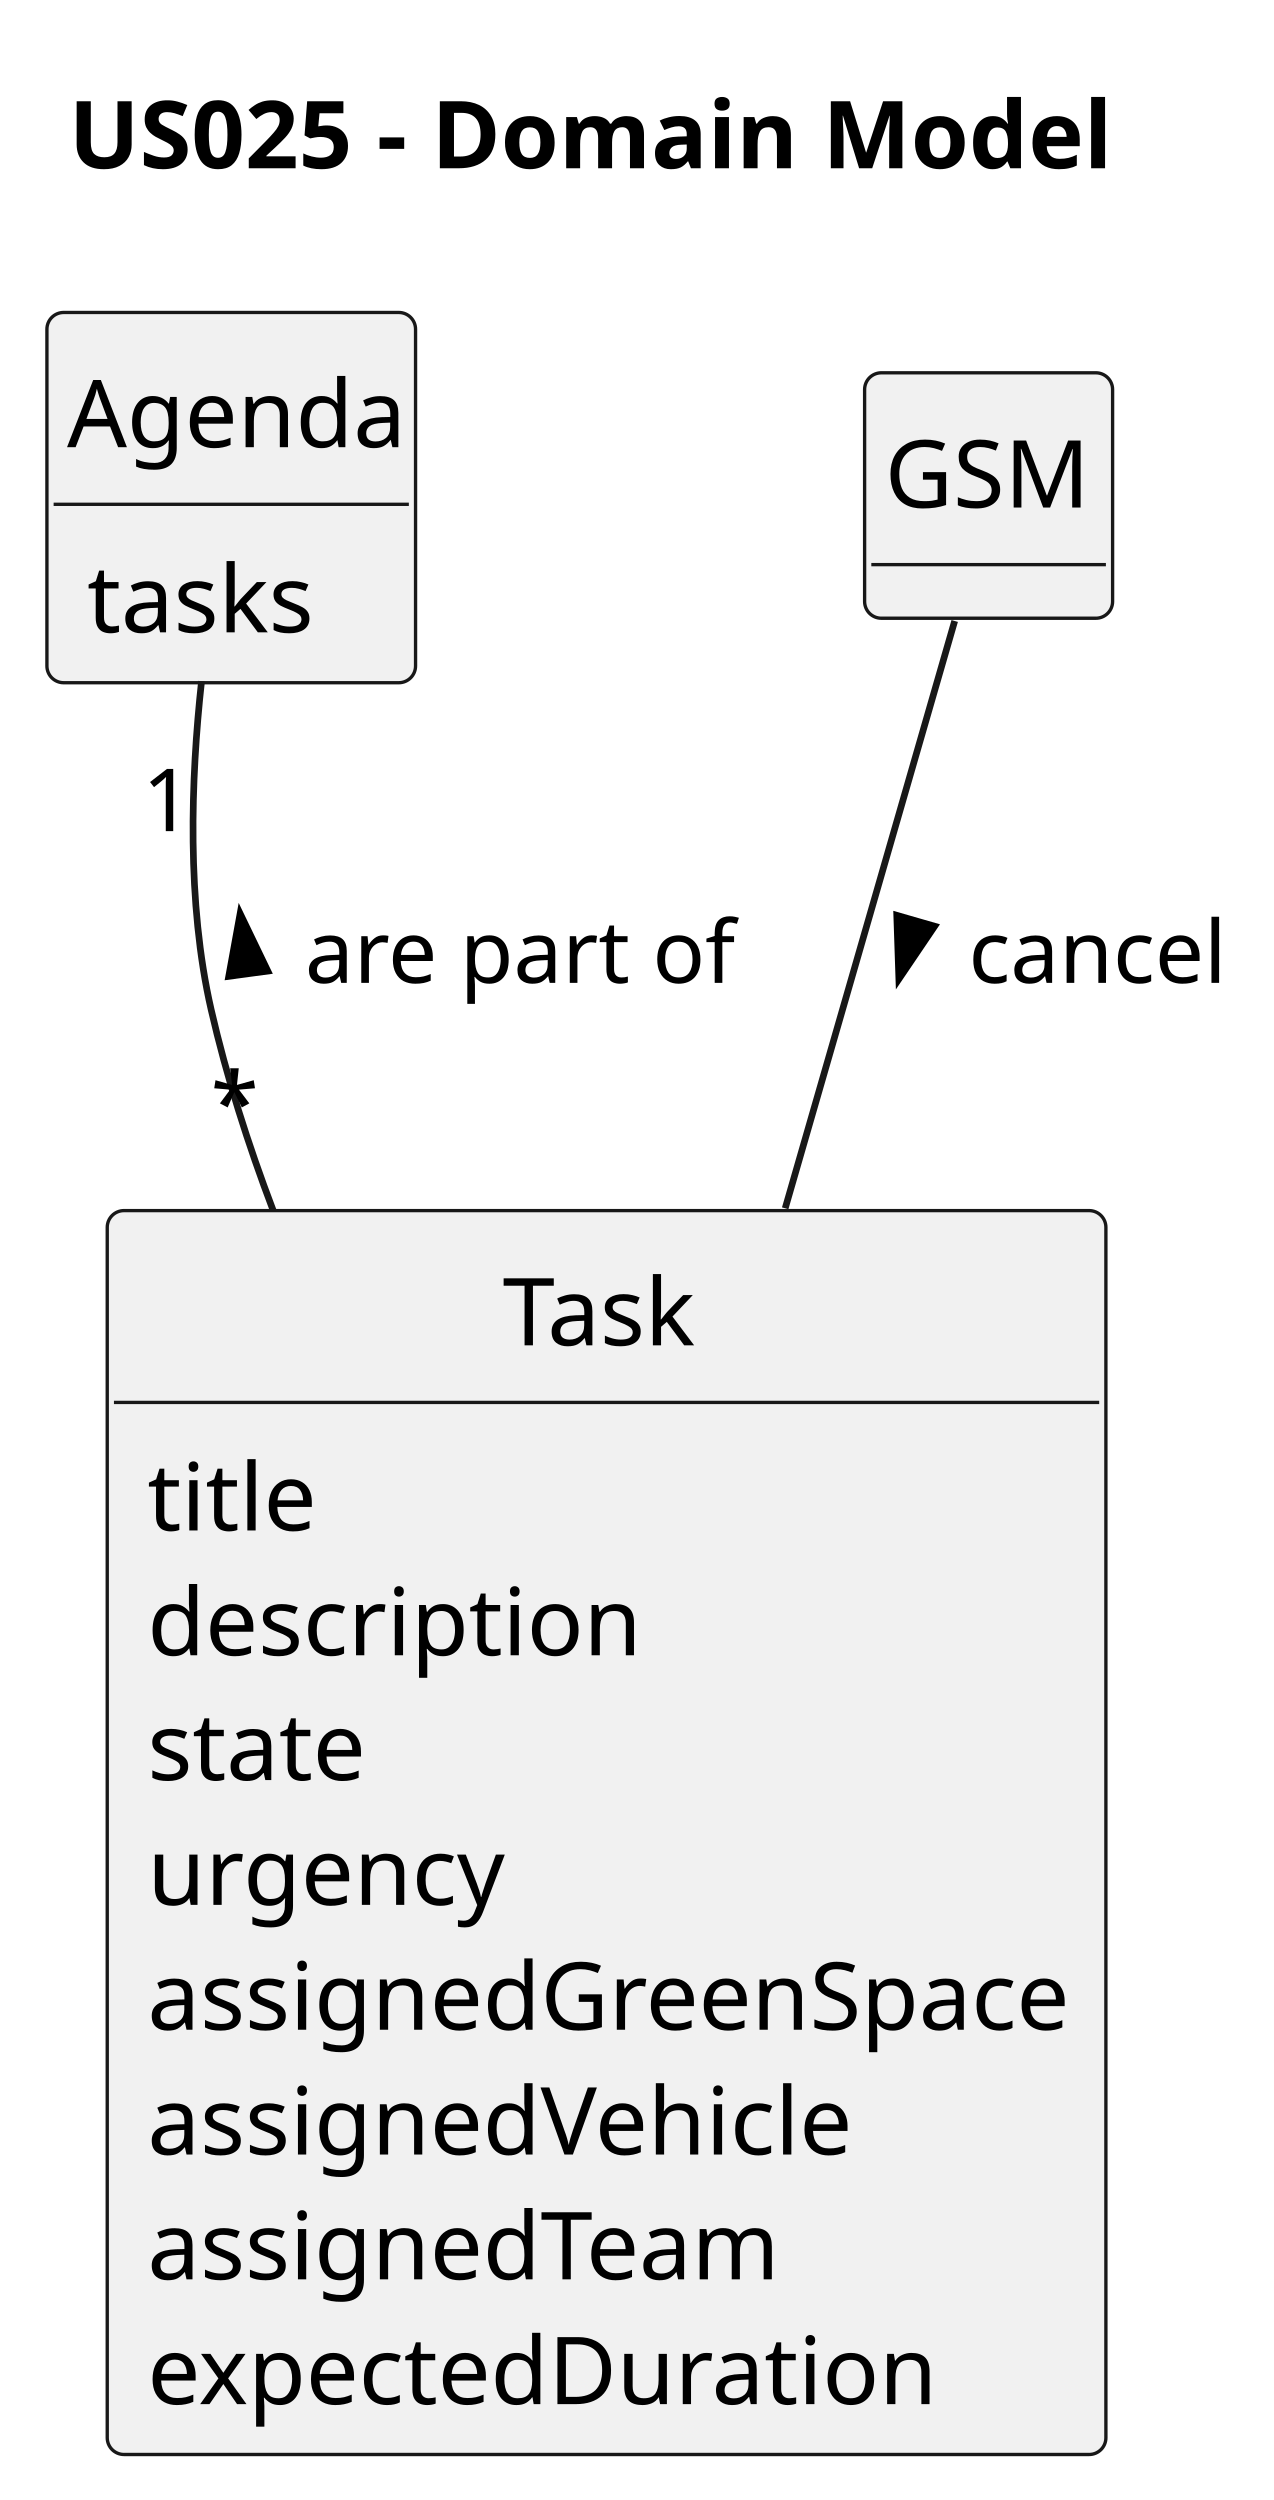
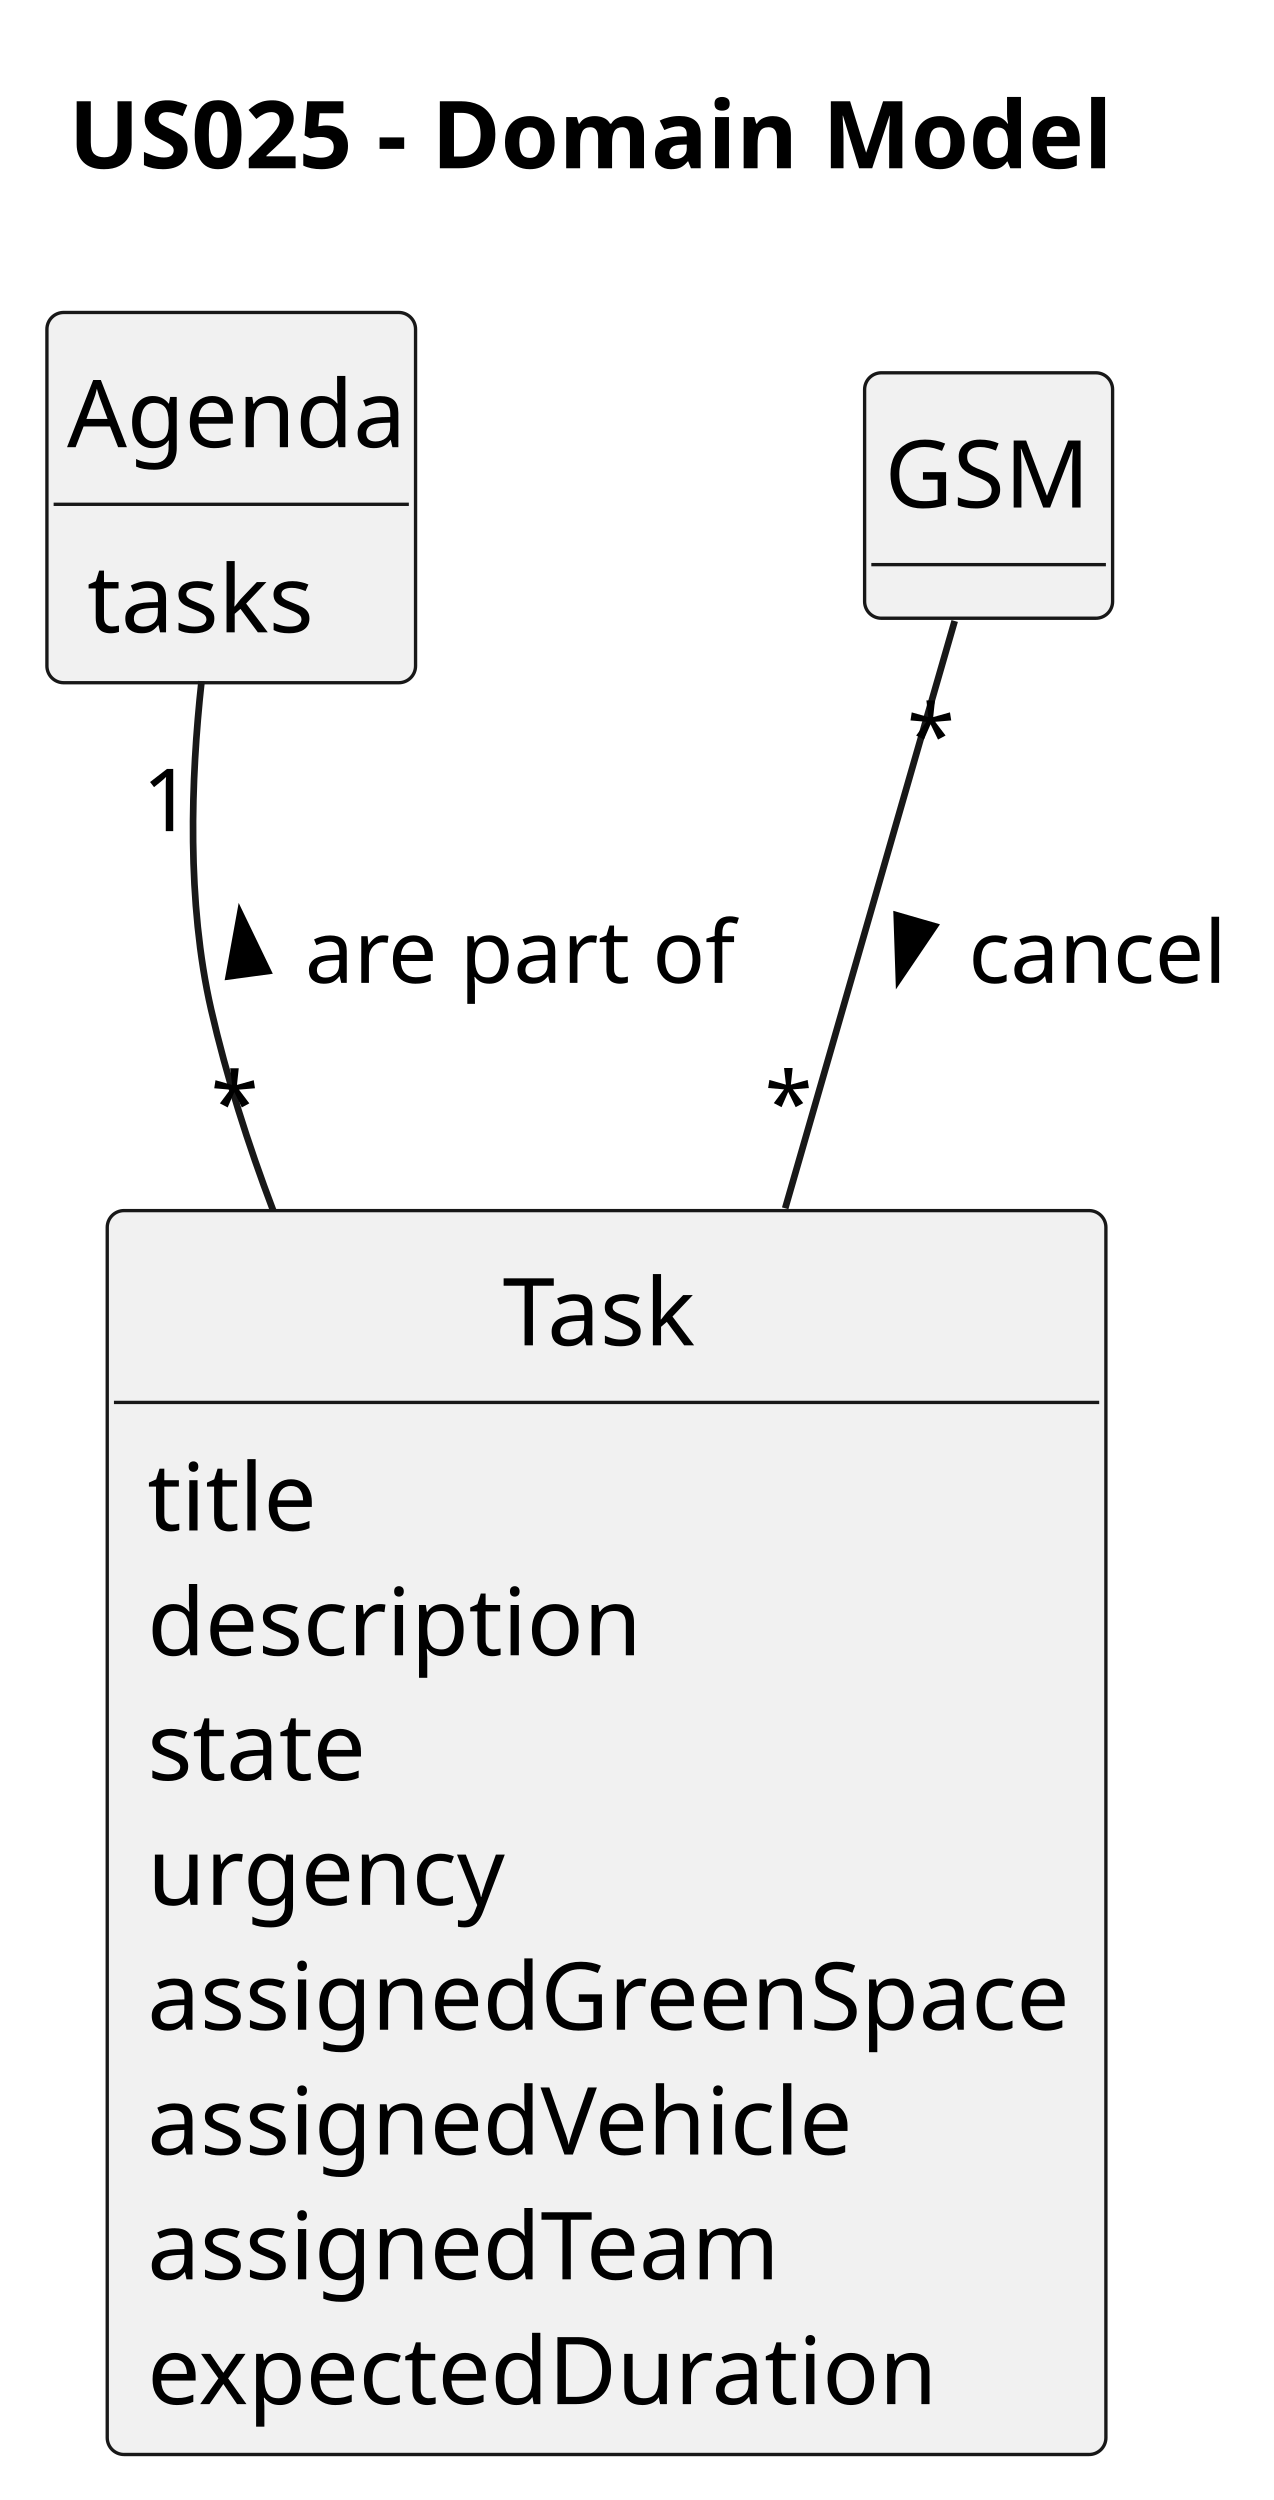
<svg xmlns="http://www.w3.org/2000/svg" contentStyleType="text/css" height="373px" preserveAspectRatio="none" style="width:190px;height:373px;background:#FFFFFF;" version="1.1" viewBox="0 0 190 373" width="190px" zoomAndPan="magnify">
  <defs />
  <g>
    <text fill="#000000" font-family="sans-serif" font-size="14" font-weight="bold" lengthAdjust="spacing" textLength="156" x="10.25" y="25.107">US025 - Domain Model</text>
    <g id="elem_Agenda">
      <rect codeLine="20" fill="#F1F1F1" height="55.242" id="Agenda" rx="2.5" ry="2.5" style="stroke:#181818;stroke-width:0.5;" width="55" x="7" y="46.621" />
      <text fill="#000000" font-family="sans-serif" font-size="14" lengthAdjust="spacing" textLength="49" x="10" y="66.728">Agenda</text>
      <line style="stroke:#181818;stroke-width:0.5;" x1="8" x2="61" y1="75.242" y2="75.242" />
      <text fill="#000000" font-family="sans-serif" font-size="14" lengthAdjust="spacing" textLength="33" x="13" y="94.35">tasks</text>
    </g>
    <g id="elem_Task">
      <rect codeLine="24" fill="#F1F1F1" height="185.59" id="Task" rx="2.5" ry="2.5" style="stroke:#181818;stroke-width:0.5;" width="149" x="16" y="180.621" />
      <text fill="#000000" font-family="sans-serif" font-size="14" lengthAdjust="spacing" textLength="31" x="75" y="200.728">Task</text>
      <line style="stroke:#181818;stroke-width:0.5;" x1="17" x2="164" y1="209.242" y2="209.242" />
      <text fill="#000000" font-family="sans-serif" font-size="14" lengthAdjust="spacing" textLength="22" x="22" y="228.35">title</text>
      <text fill="#000000" font-family="sans-serif" font-size="14" lengthAdjust="spacing" textLength="69" x="22" y="246.971">description</text>
      <text fill="#000000" font-family="sans-serif" font-size="14" lengthAdjust="spacing" textLength="31" x="22" y="265.592">state</text>
      <text fill="#000000" font-family="sans-serif" font-size="14" lengthAdjust="spacing" textLength="51" x="22" y="284.213">urgency</text>
      <text fill="#000000" font-family="sans-serif" font-size="14" lengthAdjust="spacing" textLength="137" x="22" y="302.834">assignedGreenSpace</text>
      <text fill="#000000" font-family="sans-serif" font-size="14" lengthAdjust="spacing" textLength="103" x="22" y="321.455">assignedVehicle</text>
      <text fill="#000000" font-family="sans-serif" font-size="14" lengthAdjust="spacing" textLength="93" x="22" y="340.076">assignedTeam</text>
      <text fill="#000000" font-family="sans-serif" font-size="14" lengthAdjust="spacing" textLength="111" x="22" y="358.697">expectedDuration</text>
    </g>
    <g id="elem_GSM">
      <rect fill="#F1F1F1" height="36.621" id="GSM" rx="2.5" ry="2.5" style="stroke:#181818;stroke-width:0.5;" width="37" x="129" y="55.621" />
      <text fill="#000000" font-family="sans-serif" font-size="14" lengthAdjust="spacing" textLength="31" x="132" y="75.728">GSM</text>
      <line style="stroke:#181818;stroke-width:0.5;" x1="130" x2="165" y1="84.242" y2="84.242" />
    </g>
    <g id="link_Agenda_Task">
      <path codeLine="36" d="M30.07,101.641 C28.47,116.261 27.84,134.641 31.5,150.621 C33.79,160.601 37,170.701 40.76,180.611 " fill="none" id="Agenda-Task" style="stroke:#181818;stroke-width:1.0;" />
      <polygon fill="#000000" points="35.829,136.312,34.13,145.669,39.955,144.881,35.829,136.312" style="stroke:#000000;stroke-width:1.0;" />
      <text fill="#000000" font-family="sans-serif" font-size="13" lengthAdjust="spacing" textLength="58" x="45.5" y="146.649">are part of</text>
      <text fill="#000000" font-family="sans-serif" font-size="13" lengthAdjust="spacing" textLength="7" x="21.236" y="124.005">1</text>
      <text fill="#000000" font-family="sans-serif" font-size="13" lengthAdjust="spacing" textLength="5" x="31.434" y="169.262">*</text>
    </g>
    <g id="link_GSM_Task">
      <path codeLine="37" d="M142.44,92.651 C136.67,112.661 126.77,146.961 117.15,180.281 " fill="none" id="GSM-Task" style="stroke:#181818;stroke-width:1.0;" />
      <polygon fill="#000000" points="134.114,146.071,139.445,138.195,133.798,136.565,134.114,146.071" style="stroke:#000000;stroke-width:1.0;" />
      <text fill="#000000" font-family="sans-serif" font-size="13" lengthAdjust="spacing" textLength="38" x="144.5" y="146.649">cancel</text>
+       <text fill="#000000" font-family="sans-serif" font-size="13" lengthAdjust="spacing" textLength="5" x="135.314" y="114.376">*</text>
+       <text fill="#000000" font-family="sans-serif" font-size="13" lengthAdjust="spacing" textLength="5" x="114.075" y="169.222">*</text>
    </g>
  </g>
</svg>
